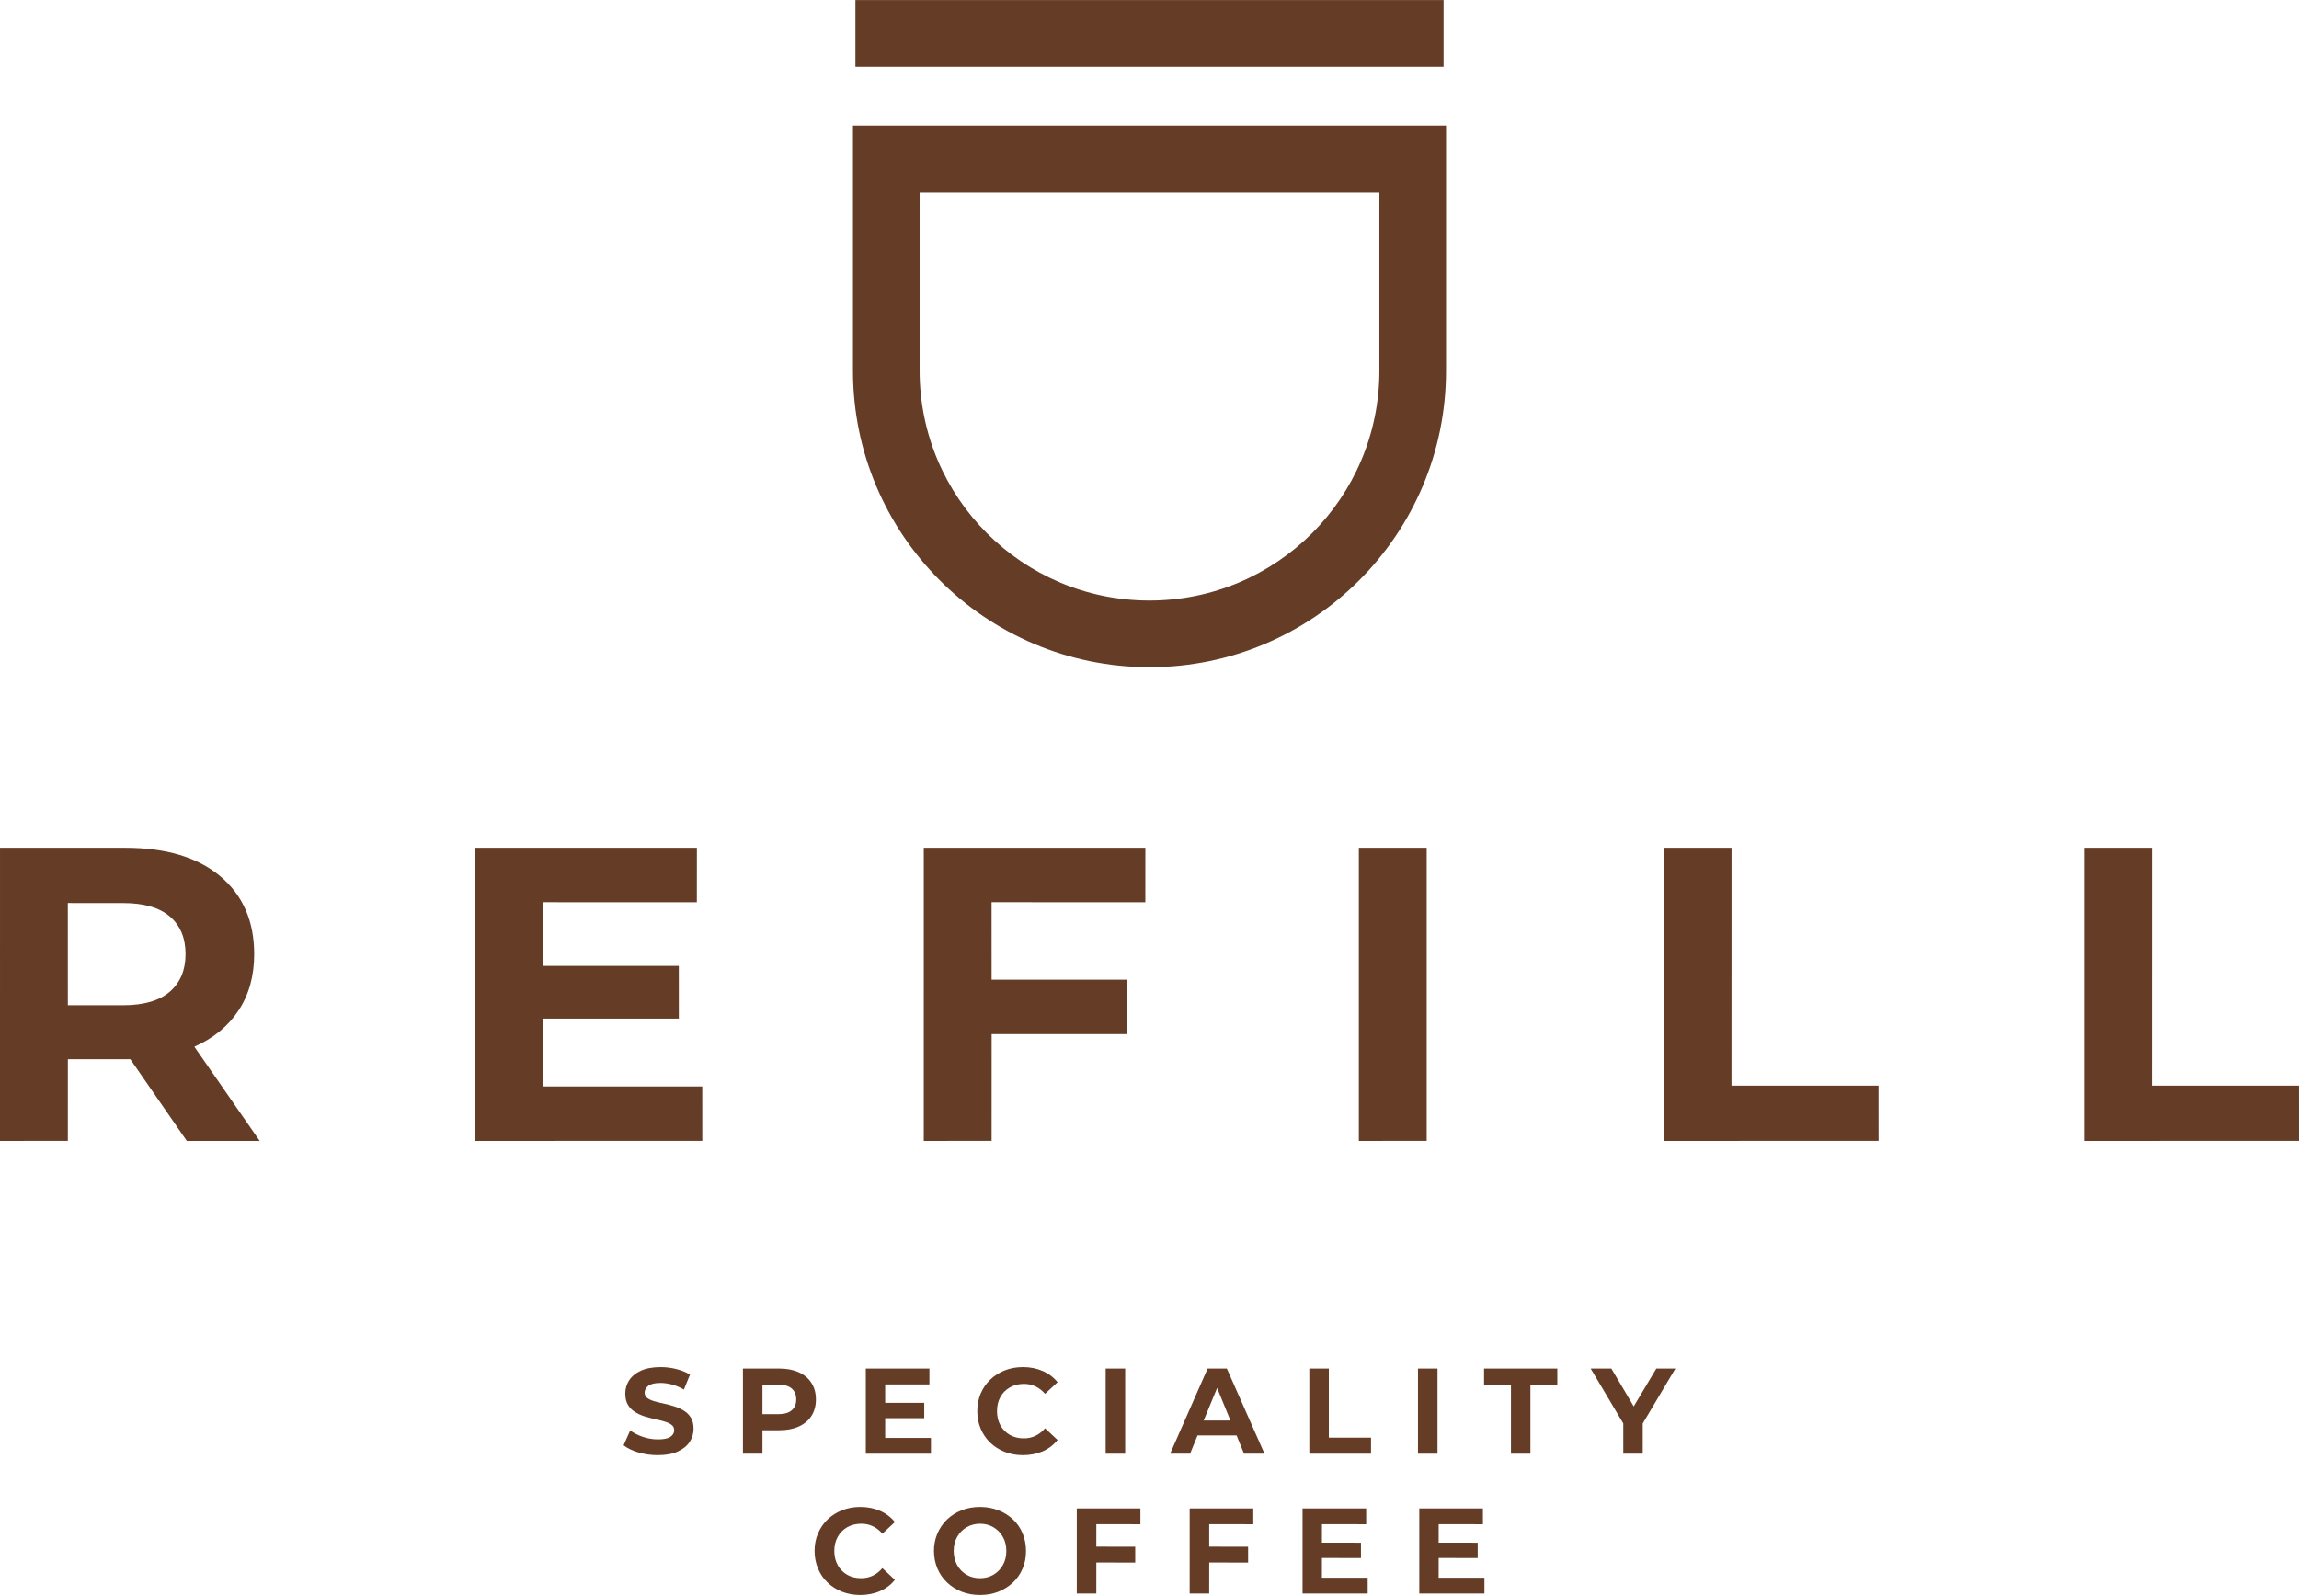
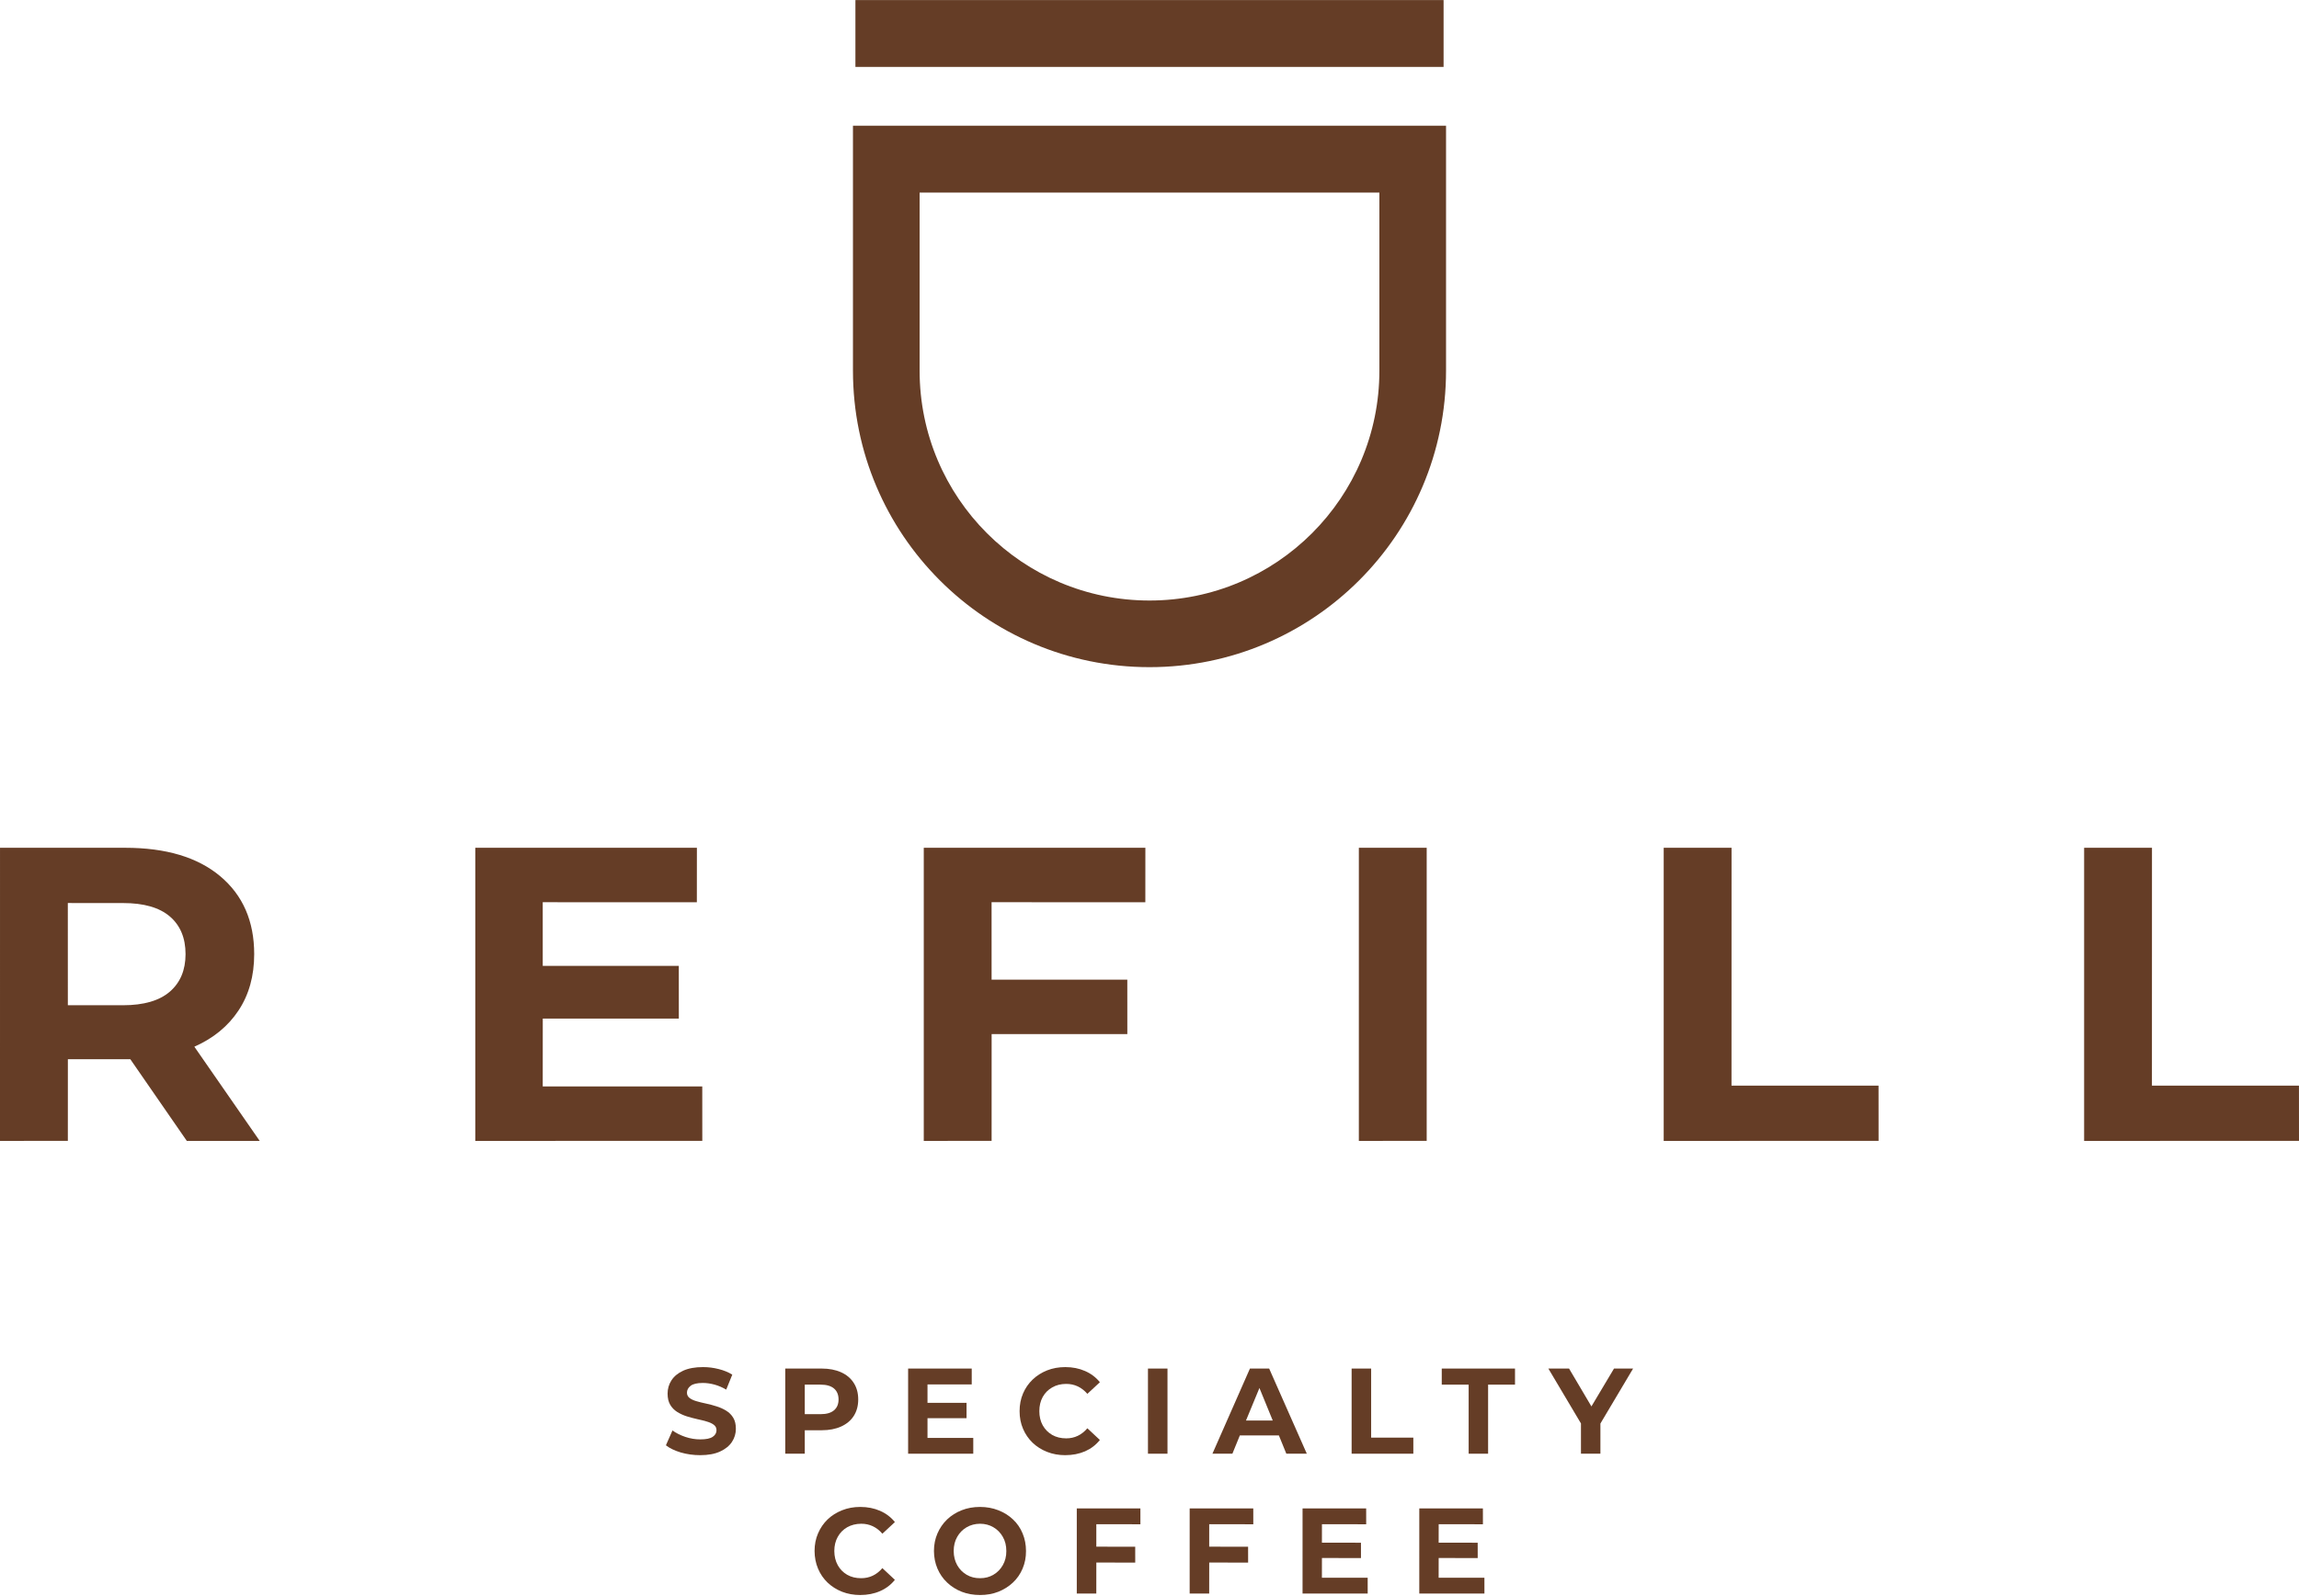
<svg xmlns="http://www.w3.org/2000/svg" width="200cm" height="138.8cm" viewBox="0 0 491.332 340.955">
  <g fill="#653d26" stroke="none" stroke-width="0" fill-rule="evenodd" stroke-linejoin="round">
    <path d="M182.816 0H308.516V14.29H182.816Z" />
    <path d="M182.291 26.86H309.041V79.23A63.375 63.375 0 0 1 182.291 79.23ZM196.536 41.15V79.23A49.13 49.13 0 0 0 294.796 79.23V41.15Z" />
    <path d="M0.000 243.879L0.002 181.221L26.768 181.218C35.475 181.221 42.242 183.247 47.070 187.301C51.907 191.358 54.323 196.906 54.326 203.945C54.330 208.602 53.213 212.620 50.976 215.997C48.746 219.366 45.597 221.947 41.537 223.741L55.501 243.877L39.923 243.876L27.850 226.416C27.608 226.417 27.369 226.419 27.131 226.420L14.506 226.417L14.500 243.871ZM14.500 214.870L26.312 214.878C30.726 214.875 34.057 213.906 36.295 211.975C38.534 210.036 39.651 207.361 39.654 203.955C39.653 200.497 38.531 197.813 36.293 195.896C34.051 193.984 30.721 193.031 26.307 193.034L14.495 193.026Z" />
    <path d="M101.575 243.879L101.577 181.221L148.938 181.221L148.929 192.862L115.991 192.855L115.993 206.464L145.072 206.463L145.077 217.729L115.998 217.730L115.991 232.230L150.085 232.230L150.092 243.871Z" />
    <path d="M197.423 243.879L197.425 181.221L244.785 181.221L244.776 192.862L211.916 192.854L211.921 209.417L240.922 209.416L240.928 221.041L211.928 221.042L211.923 243.871Z" />
    <path d="M290.407 243.879L290.409 181.221L304.909 181.213L304.907 243.871Z" />
    <path d="M355.558 243.879L355.560 181.221L370.060 181.213L370.050 232.058L401.473 232.058L401.481 243.871Z" />
    <path d="M445.410 243.879L445.412 181.221L459.912 181.213L459.902 232.058L491.325 232.058L491.332 243.871Z" />
-     <path d="M140.600 311.061C139.151 311.061 137.764 310.865 136.444 310.483C135.131 310.088 134.072 309.576 133.272 308.951L134.678 305.779C135.436 306.334 136.350 306.791 137.412 307.154C138.475 307.510 139.541 307.686 140.615 307.686C141.854 307.686 142.740 307.506 143.272 307.139C143.811 306.776 144.084 306.307 144.084 305.733C144.084 305.244 143.897 304.858 143.522 304.576C143.147 304.287 142.647 304.053 142.022 303.873C141.397 303.686 140.713 303.514 139.975 303.358C139.233 303.194 138.490 302.994 137.740 302.764C136.998 302.526 136.319 302.213 135.694 301.826C135.069 301.432 134.569 300.920 134.194 300.295C133.819 299.662 133.631 298.865 133.631 297.904C133.631 296.865 133.905 295.916 134.459 295.061C135.022 294.197 135.858 293.510 136.975 292.998C138.100 292.490 139.510 292.233 141.209 292.233C142.342 292.233 143.459 292.373 144.553 292.654C145.647 292.928 146.615 293.322 147.459 293.842L146.162 297.045C145.326 296.557 144.483 296.197 143.631 295.967C142.787 295.740 141.967 295.623 141.178 295.623C139.947 295.623 139.072 295.826 138.553 296.233C138.030 296.639 137.772 297.131 137.772 297.701C137.772 298.170 137.959 298.553 138.334 298.842C138.709 299.123 139.201 299.354 139.819 299.529C140.432 299.709 141.108 299.873 141.850 300.029C142.600 300.186 143.342 300.385 144.084 300.623C144.834 300.854 145.522 301.162 146.147 301.545C146.780 301.932 147.287 302.436 147.662 303.061C148.037 303.678 148.225 304.463 148.225 305.420C148.225 306.444 147.944 307.381 147.381 308.233C146.826 309.076 145.983 309.760 144.850 310.279C143.725 310.799 142.307 311.061 140.600 311.061Z" />
-     <path d="M158.778 310.748L158.778 292.545L166.575 292.545C168.157 292.545 169.536 292.811 170.716 293.342C171.892 293.873 172.794 294.635 173.419 295.623C174.052 296.604 174.372 297.779 174.372 299.154C174.372 300.510 174.052 301.682 173.419 302.670C172.794 303.651 171.892 304.404 170.716 304.936C169.536 305.467 168.157 305.733 166.575 305.733L162.950 305.733L162.950 310.748ZM162.950 302.295L166.341 302.295C167.599 302.295 168.552 302.022 169.200 301.467C169.845 300.916 170.169 300.147 170.169 299.154C170.169 298.147 169.845 297.365 169.200 296.811C168.552 296.260 167.599 295.983 166.341 295.983L162.950 295.983Z" />
-     <path d="M185.037 310.748L185.037 292.545L198.631 292.545L198.631 295.936L189.178 295.936L189.178 299.873L197.522 299.873L197.522 303.154L189.178 303.154L189.178 307.373L198.959 307.373L198.959 310.748Z" />
-     <path d="M218.595 311.061C217.208 311.061 215.923 310.826 214.736 310.358C213.548 309.889 212.517 309.240 211.642 308.404C210.767 307.561 210.083 306.569 209.595 305.420C209.103 304.276 208.861 303.022 208.861 301.654C208.861 300.279 209.103 299.022 209.595 297.873C210.083 296.729 210.767 295.740 211.642 294.904C212.525 294.061 213.556 293.404 214.736 292.936C215.923 292.467 217.220 292.233 218.626 292.233C220.177 292.233 221.587 292.514 222.861 293.076C224.130 293.631 225.181 294.428 226.017 295.467L223.345 297.951C222.115 296.537 220.611 295.826 218.829 295.826C217.693 295.826 216.693 296.076 215.829 296.576C214.962 297.069 214.286 297.748 213.798 298.623C213.318 299.498 213.079 300.510 213.079 301.654C213.079 302.791 213.318 303.795 213.798 304.670C214.286 305.545 214.962 306.233 215.829 306.733C216.693 307.225 217.693 307.467 218.829 307.467C220.611 307.467 222.115 306.748 223.345 305.311L226.017 307.811C225.181 308.865 224.130 309.670 222.861 310.233C221.587 310.783 220.165 311.061 218.595 311.061Z" />
-     <path d="M236.296 310.748L236.296 292.545L240.468 292.545L240.468 310.748Z" />
-     <path d="M250.072 310.748L258.088 292.545L262.197 292.545L270.244 310.748L265.869 310.748L264.275 306.842L255.931 306.842L254.338 310.748ZM257.244 303.654L262.963 303.654L260.119 296.701Z" />
-     <path d="M279.821 310.748L279.821 292.545L283.992 292.545L283.992 307.311L293.008 307.311L293.008 310.748Z" />
-     <path d="M303.047 310.748L303.047 292.545L307.219 292.545L307.219 310.748Z" />
-     <path d="M322.917 310.748L322.917 295.983L317.167 295.983L317.167 292.545L332.824 292.545L332.824 295.983L327.074 295.983L327.074 310.748Z" />
-     <path d="M346.920 310.748L346.920 304.279L339.951 292.545L344.373 292.545L349.154 300.639L353.982 292.545L358.061 292.545L351.076 304.295L351.076 310.748Z" />
+     <path d="M149.643 311.061C148.193 311.061 146.807 310.865 145.486 310.483C144.174 310.088 143.115 309.576 142.314 308.951L143.721 305.779C144.478 306.334 145.393 306.791 146.455 307.154C147.518 307.510 148.584 307.686 149.658 307.686C150.896 307.686 151.783 307.506 152.314 307.139C152.853 306.776 153.127 306.307 153.127 305.733C153.127 305.244 152.939 304.858 152.564 304.576C152.189 304.287 151.689 304.053 151.064 303.873C150.439 303.686 149.756 303.514 149.018 303.358C148.275 303.194 147.533 302.994 146.783 302.764C146.041 302.526 145.361 302.213 144.736 301.826C144.111 301.432 143.611 300.920 143.236 300.295C142.861 299.662 142.674 298.865 142.674 297.904C142.674 296.865 142.947 295.916 143.502 295.061C144.064 294.197 144.900 293.510 146.018 292.998C147.143 292.490 148.553 292.233 150.252 292.233C151.385 292.233 152.502 292.373 153.596 292.654C154.689 292.928 155.658 293.322 156.502 293.842L155.205 297.045C154.369 296.557 153.525 296.197 152.674 295.967C151.830 295.740 151.010 295.623 150.221 295.623C148.990 295.623 148.115 295.826 147.596 296.233C147.072 296.639 146.814 297.131 146.814 297.701C146.814 298.170 147.002 298.553 147.377 298.842C147.752 299.123 148.244 299.354 148.861 299.529C149.475 299.709 150.150 299.873 150.893 300.029C151.643 300.186 152.385 300.385 153.127 300.623C153.877 300.854 154.564 301.162 155.189 301.545C155.822 301.932 156.330 302.436 156.705 303.061C157.080 303.678 157.268 304.463 157.268 305.420C157.268 306.444 156.986 307.381 156.424 308.233C155.869 309.076 155.025 309.760 153.893 310.279C152.768 310.799 151.350 311.061 149.643 311.061Z" />
+     <path d="M167.821 310.748L167.821 292.545L175.618 292.545C177.200 292.545 178.579 292.811 179.759 293.342C180.934 293.873 181.837 294.635 182.462 295.623C183.095 296.604 183.415 297.779 183.415 299.154C183.415 300.510 183.095 301.682 182.462 302.670C181.837 303.651 180.934 304.404 179.759 304.936C178.579 305.467 177.200 305.733 175.618 305.733L171.993 305.733L171.993 310.748ZM171.993 302.295L175.384 302.295C176.641 302.295 177.595 302.022 178.243 301.467C178.888 300.916 179.212 300.147 179.212 299.154C179.212 298.147 178.888 297.365 178.243 296.811C177.595 296.260 176.641 295.983 175.384 295.983L171.993 295.983Z" />
+     <path d="M194.080 310.748L194.080 292.545L207.674 292.545L207.674 295.936L198.221 295.936L198.221 299.873L206.564 299.873L206.564 303.154L198.221 303.154L198.221 307.373L208.002 307.373L208.002 310.748Z" />
+     <path d="M227.638 311.061C226.251 311.061 224.966 310.826 223.778 310.358C222.591 309.889 221.560 309.240 220.685 308.404C219.810 307.561 219.126 306.569 218.638 305.420C218.146 304.276 217.903 303.022 217.903 301.654C217.903 300.279 218.146 299.022 218.638 297.873C219.126 296.729 219.810 295.740 220.685 294.904C221.567 294.061 222.599 293.404 223.778 292.936C224.966 292.467 226.263 292.233 227.669 292.233C229.220 292.233 230.630 292.514 231.903 293.076C233.173 293.631 234.224 294.428 235.060 295.467L232.388 297.951C231.157 296.537 229.653 295.826 227.872 295.826C226.735 295.826 225.735 296.076 224.872 296.576C224.005 297.069 223.329 297.748 222.841 298.623C222.360 299.498 222.122 300.510 222.122 301.654C222.122 302.791 222.360 303.795 222.841 304.670C223.329 305.545 224.005 306.233 224.872 306.733C225.735 307.225 226.735 307.467 227.872 307.467C229.653 307.467 231.157 306.748 232.388 305.311L235.060 307.811C234.224 308.865 233.173 309.670 231.903 310.233C230.630 310.783 229.208 311.061 227.638 311.061Z" />
+     <path d="M245.338 310.748L245.338 292.545L249.510 292.545L249.510 310.748Z" />
+     <path d="M259.115 310.748L267.130 292.545L271.240 292.545L279.286 310.748L274.911 310.748L273.318 306.842L264.974 306.842L263.380 310.748ZM266.286 303.654L272.005 303.654L269.161 296.701Z" />
+     <path d="M288.863 310.748L288.863 292.545L293.035 292.545L293.035 307.311L302.051 307.311L302.051 310.748Z" />
+     <path d="M313.875 310.748L313.875 295.983L308.125 295.983L308.125 292.545L323.781 292.545L323.781 295.983L318.031 295.983L318.031 310.748Z" />
+     <path d="M337.877 310.748L337.877 304.279L330.908 292.545L335.330 292.545L340.112 300.639L344.940 292.545L349.018 292.545L342.033 304.295L342.033 310.748Z" />
    <path d="M183.830 340.955C182.443 340.952 181.157 340.721 179.967 340.259C178.776 339.790 177.741 339.132 176.861 338.293C175.989 337.455 175.311 336.467 174.828 335.321C174.340 334.168 174.095 332.911 174.086 331.544C174.086 330.169 174.336 328.914 174.830 327.774C175.323 326.627 176.004 325.634 176.874 324.793C177.752 323.956 178.788 323.305 179.972 322.837C181.157 322.361 182.452 322.127 183.859 322.126C185.410 322.129 186.817 322.406 188.083 322.961C189.355 323.516 190.411 324.318 191.253 325.364L188.580 327.849C187.353 326.430 185.849 325.720 184.068 325.719C182.931 325.726 181.928 325.978 181.056 326.471C180.192 326.969 179.520 327.652 179.037 328.530C178.550 329.400 178.306 330.406 178.305 331.550C178.312 332.687 178.556 333.697 179.042 334.577C179.524 335.449 180.196 336.133 181.054 336.628C181.921 337.123 182.922 337.367 184.059 337.360C185.840 337.361 187.344 336.645 188.577 335.208L191.248 337.708C190.419 338.756 189.369 339.559 188.091 340.117C186.821 340.676 185.400 340.954 183.830 340.955Z" />
    <path d="M209.453 340.954C208.023 340.951 206.717 340.721 205.527 340.259C204.336 339.790 203.293 339.128 202.405 338.278C201.514 337.431 200.824 336.435 200.341 335.290C199.853 334.136 199.608 332.888 199.600 331.544C199.599 330.193 199.850 328.945 200.343 327.805C200.836 326.658 201.522 325.658 202.403 324.809C203.293 323.960 204.332 323.305 205.517 322.837C206.709 322.361 208.020 322.127 209.450 322.126C210.864 322.129 212.170 322.368 213.361 322.837C214.551 323.299 215.590 323.949 216.482 324.787C217.381 325.626 218.071 326.630 218.546 327.791C219.030 328.944 219.272 330.201 219.272 331.552C219.280 332.896 219.037 334.147 218.544 335.307C218.059 336.458 217.373 337.450 216.484 338.288C215.590 339.129 214.547 339.784 213.355 340.259C212.170 340.723 210.867 340.954 209.453 340.954ZM209.447 337.361C210.509 337.366 211.461 337.122 212.302 336.625C213.151 336.132 213.826 335.444 214.321 334.566C214.824 333.688 215.075 332.683 215.069 331.546C215.070 330.401 214.821 329.391 214.316 328.519C213.819 327.647 213.151 326.963 212.304 326.469C211.465 325.973 210.518 325.725 209.456 325.720C208.393 325.726 207.434 325.978 206.585 326.471C205.733 326.969 205.061 327.652 204.566 328.530C204.071 329.400 203.819 330.406 203.818 331.550C203.825 332.687 204.073 333.697 204.571 334.577C205.064 335.449 205.736 336.133 206.583 336.628C207.430 337.123 208.384 337.367 209.447 337.361Z" />
    <path d="M230.125 340.647L230.126 322.444L243.720 322.441L243.724 325.831L234.302 325.825L234.300 330.622L242.612 330.635L242.617 334.026L234.304 334.013L234.297 340.638Z" />
    <path d="M254.250 340.647L254.252 322.444L267.845 322.441L267.850 325.831L258.428 325.825L258.425 330.622L266.738 330.635L266.743 334.026L258.430 334.013L258.422 340.638Z" />
    <path d="M278.376 340.647L278.377 322.444L291.971 322.441L291.976 325.831L282.522 325.825L282.515 329.763L290.859 329.776L290.862 333.057L282.519 333.044L282.512 337.263L292.294 337.267L292.298 340.642Z" />
    <path d="M303.324 340.647L303.325 322.444L316.919 322.441L316.924 325.831L307.470 325.825L307.463 329.763L315.806 329.776L315.810 333.057L307.466 333.044L307.460 337.263L317.242 337.267L317.246 340.642Z" />
  </g>
</svg>
